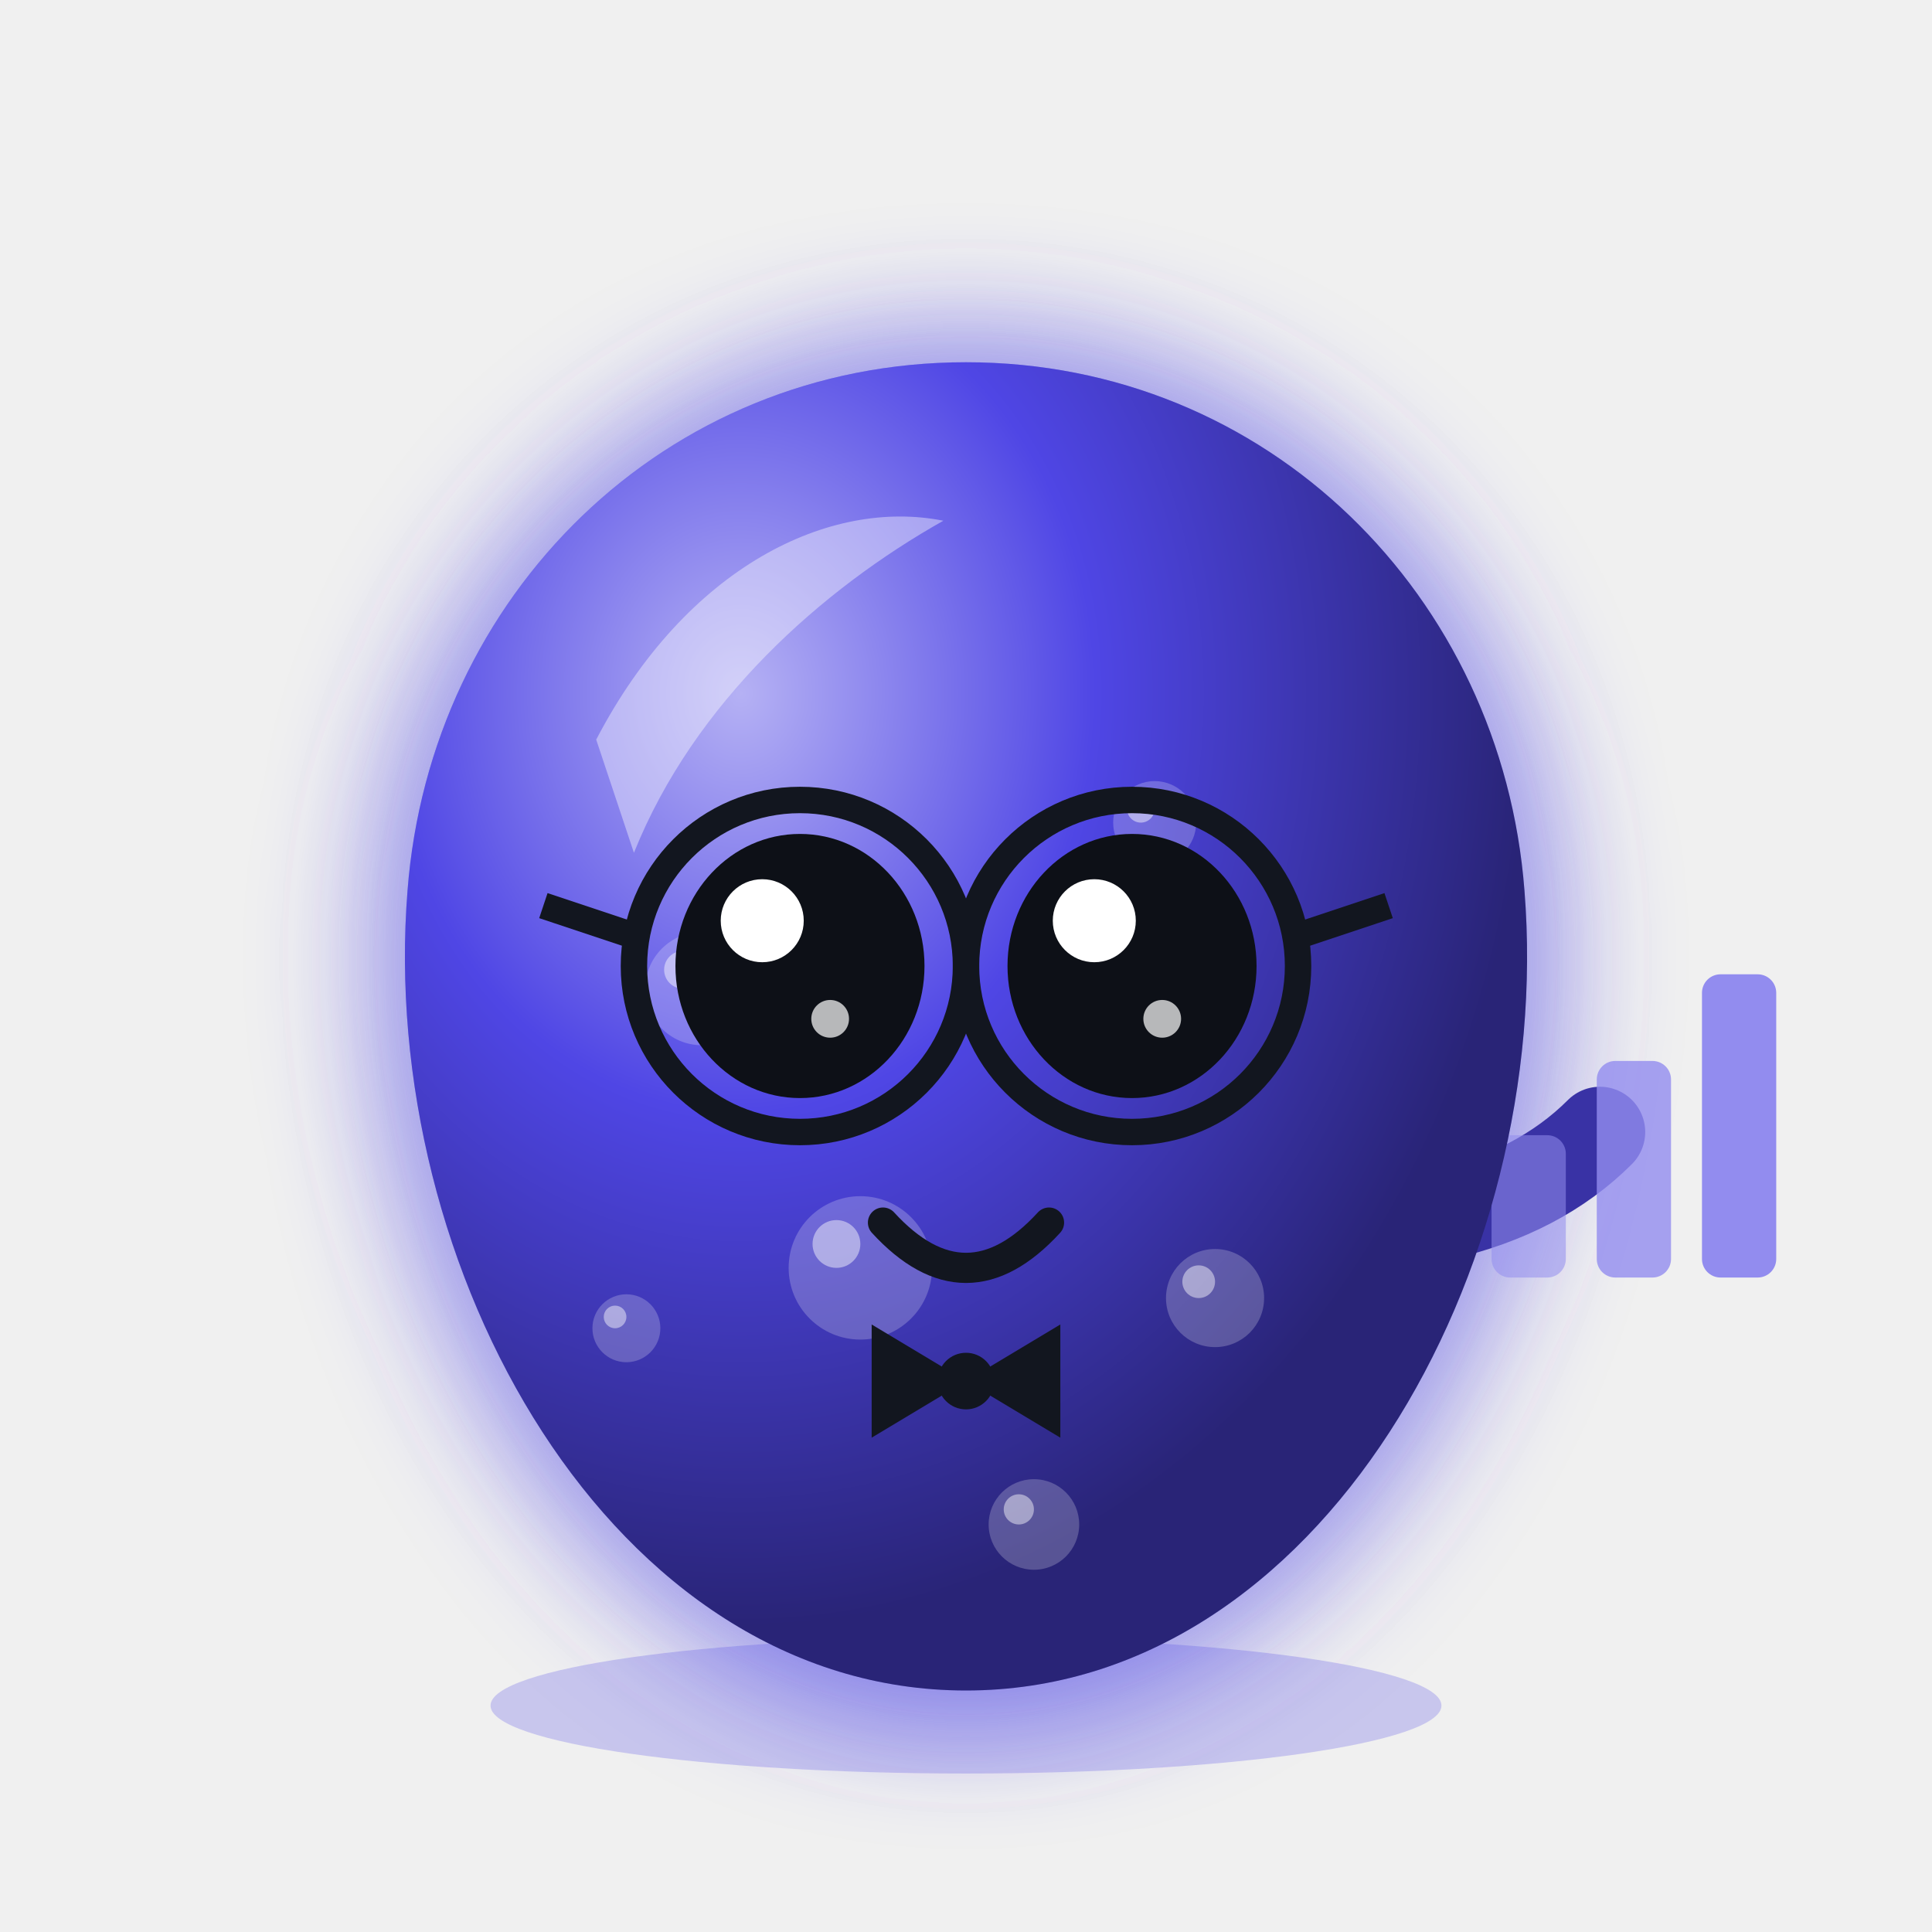
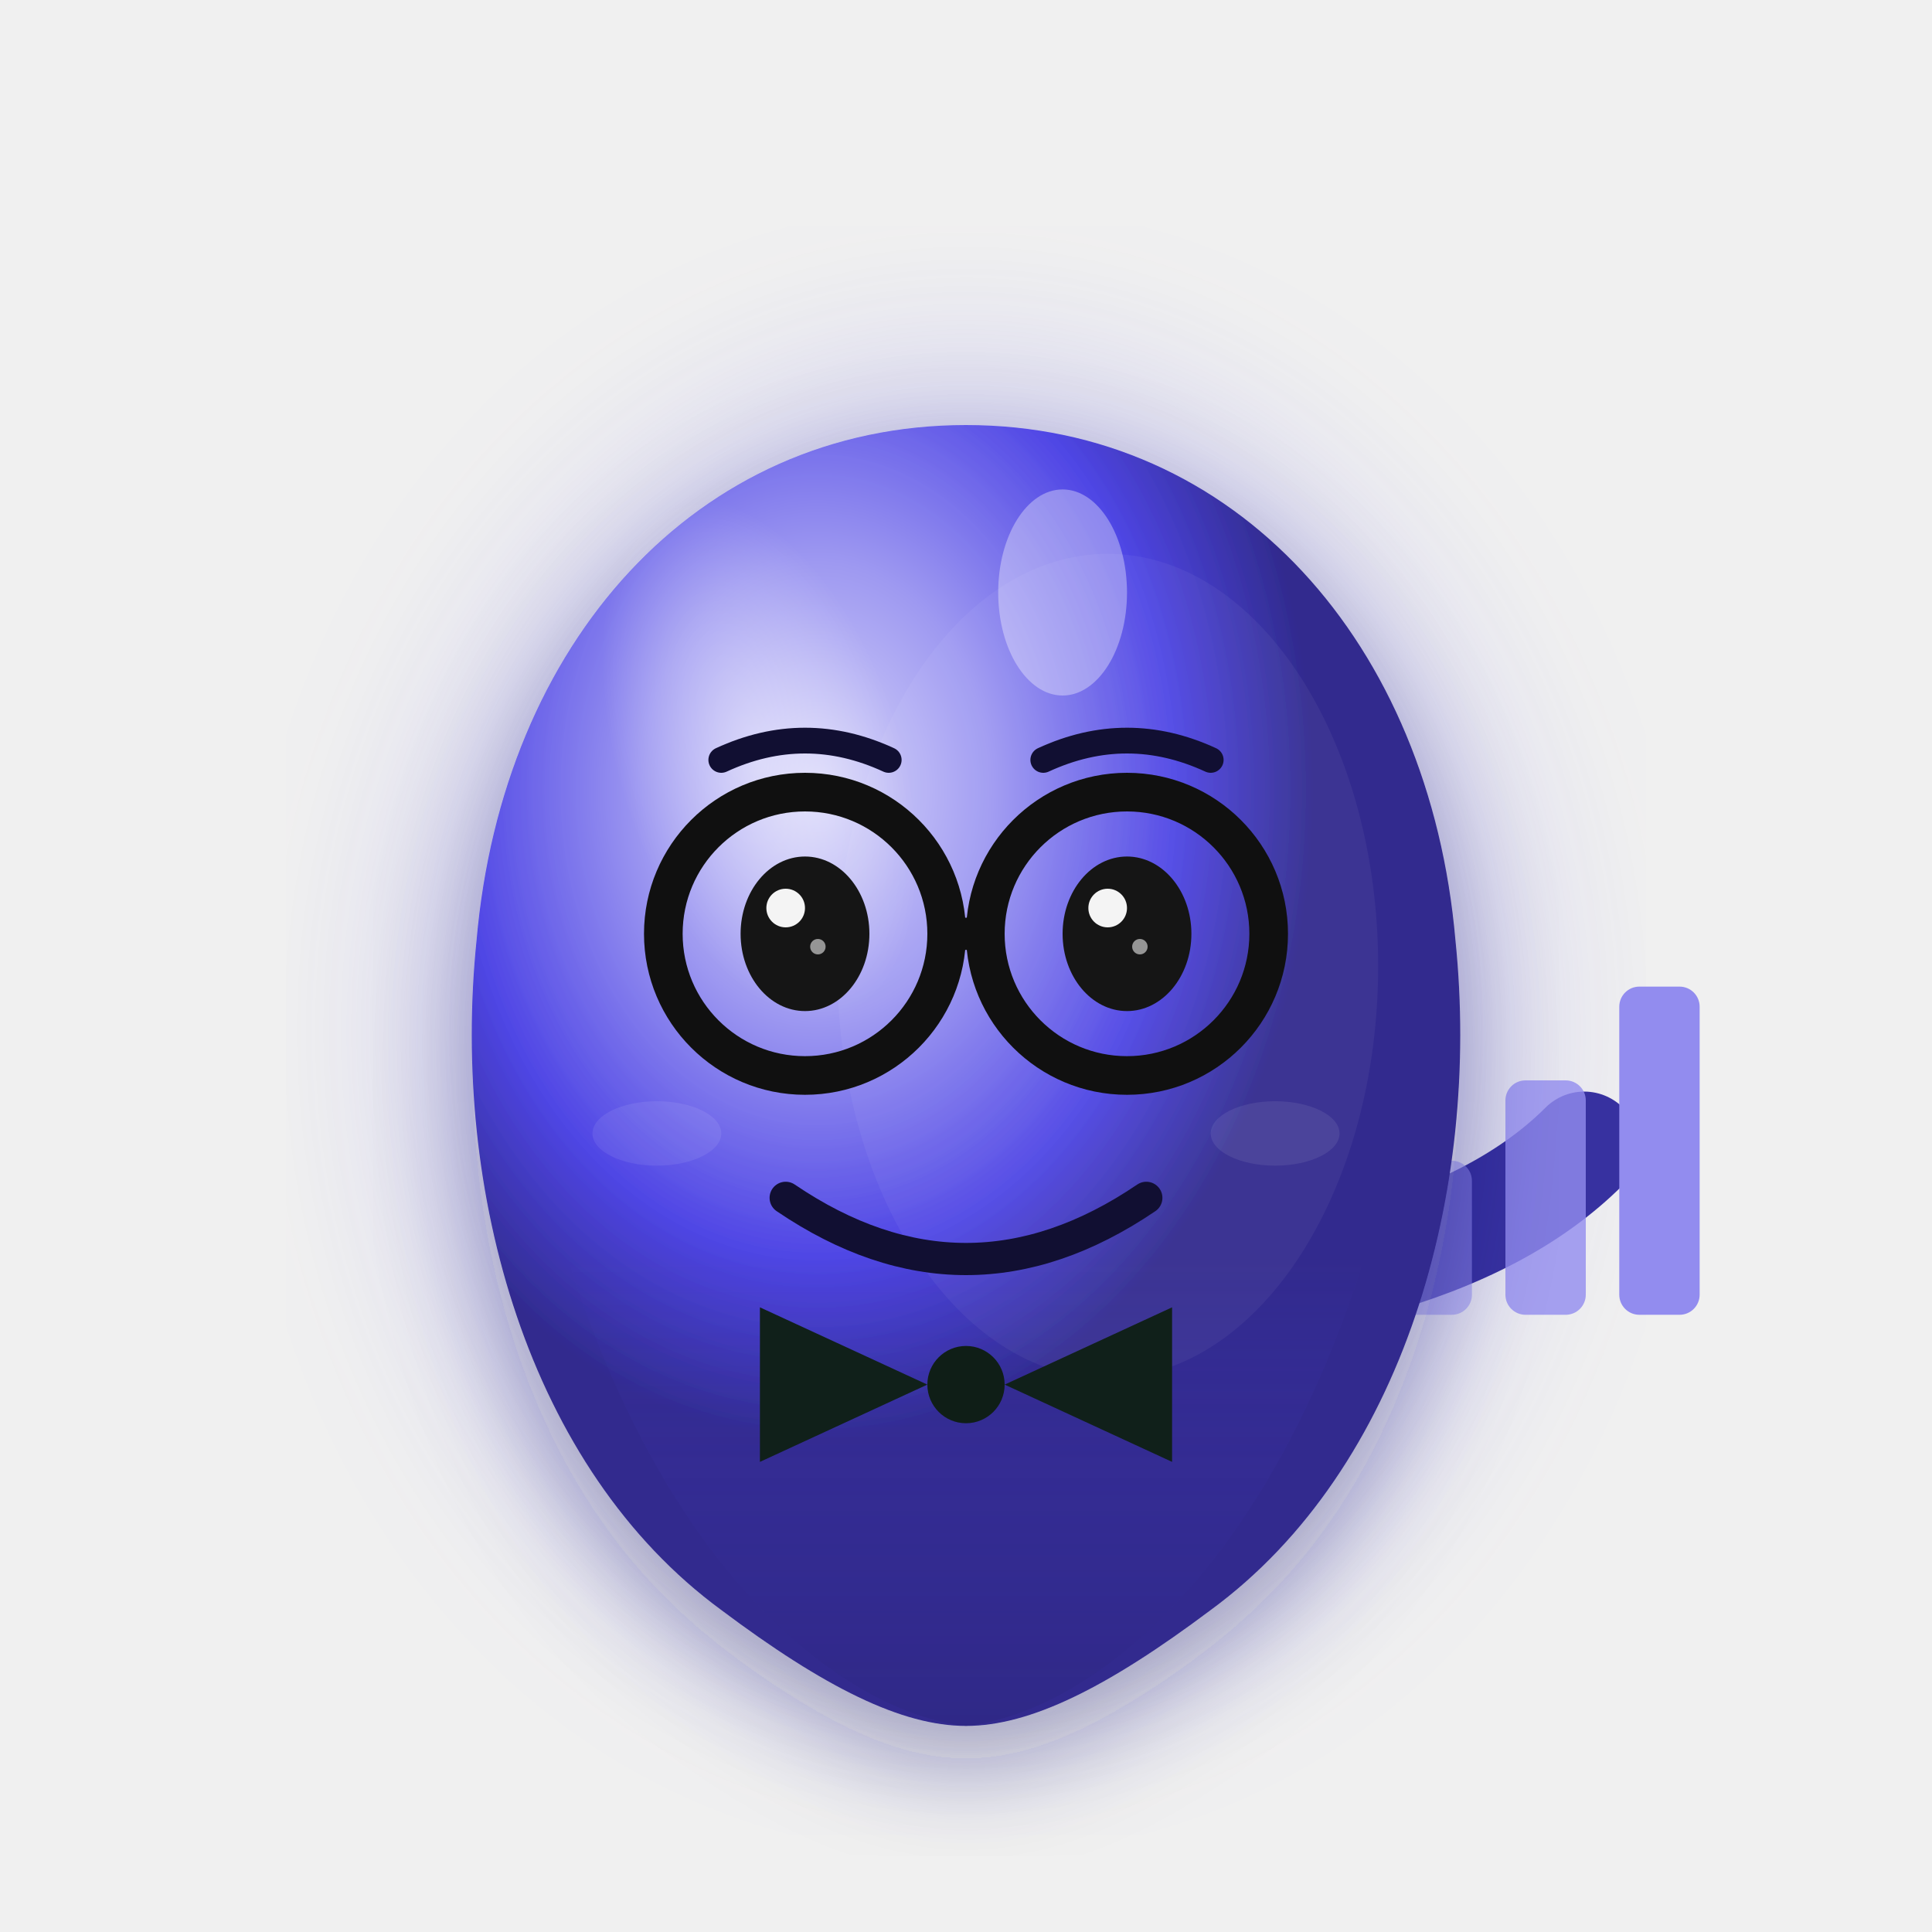
- <svg xmlns="http://www.w3.org/2000/svg" width="512" height="512" viewBox="0 0 512 512" role="img" aria-label="Анализаторът">
+ <svg xmlns="http://www.w3.org/2000/svg" width="300" height="300" viewBox="0 0 300 300" role="img" aria-label="Анализаторът">
  <defs>
-     <radialGradient id="body-analizatora" cx="30%" cy="25%" r="70%">
-       <stop offset="0%" stop-color="#b5b1f4" />
-       <stop offset="45%" stop-color="#4f46e5" />
-       <stop offset="100%" stop-color="#292477" />
+     <radialGradient id="body-analizatora" cx="35%" cy="28%">
+       <stop offset="0%" stop-color="#d8d6f9" />
+       <stop offset="35%" stop-color="#9e99f1" />
+       <stop offset="72%" stop-color="#4f46e5" />
+       <stop offset="100%" stop-color="#312b8e" />
    </radialGradient>
-     <filter id="glow-analizatora" x="-50%" y="-50%" width="200%" height="200%">
-       <feGaussianBlur stdDeviation="18" result="blur" />
-       <feMerge>
-         <feMergeNode in="blur" />
-         <feMergeNode in="blur" />
-         <feMergeNode in="SourceGraphic" />
-       </feMerge>
+     <radialGradient id="inner-analizatora">
+       <stop offset="0%" stop-color="#ffffff" stop-opacity=".9" />
+       <stop offset="100%" stop-color="#ffffff" stop-opacity="0" />
+     </radialGradient>
+     <linearGradient id="bottom-analizatora" x1="0%" y1="0%" x2="0%" y2="100%">
+       <stop offset="0%" stop-color="#4f46e5" stop-opacity="0" />
+       <stop offset="100%" stop-color="#282373" />
+     </linearGradient>
+     <filter id="soft-analizatora">
+       <feGaussianBlur stdDeviation="12" />
+     </filter>
+     <filter id="shadow-analizatora">
+       <feDropShadow dx="0" dy="6" stdDeviation="8" flood-color="#242067" flood-opacity=".35" />
    </filter>
  </defs>
-   <path d="M256 96 C336 96 398 158 404 236 C412 336 350 448 256 448 C162 448 100 336 108 236 C114 158 176 96 256 96Z" fill="#4f46e5" filter="url(#glow-analizatora)" opacity=".55" />
-   <ellipse cx="256" cy="452" rx="126" ry="18" fill="#4f46e5" opacity=".25" />
-   <path d="M382 322 q26 -6 42 -22" fill="none" stroke="#3932a5" stroke-width="24" stroke-linecap="round" />
-   <g transform="translate(392,250) scale(.82)">
-     <rect x="4" y="62" width="24" height="46" rx="6" fill="#928cef" opacity=".55" />
-     <rect x="38" y="38" width="24" height="70" rx="6" fill="#928cef" opacity=".8" />
-     <rect x="72" y="10" width="24" height="98" rx="6" fill="#928cef" />
+   <style>
+     .float{animation:mascotFloat 5s ease-in-out infinite;transform-origin:150px 170px}
+     .halo{animation:haloPulse 3s ease-in-out infinite;transform-origin:150px 160px}
+     .eye{animation:blink 5s infinite;transform-origin:center}
+     @keyframes mascotFloat{
+       0%,100%{transform:translateY(0) rotate(-1deg)}
+       25%{transform:translateY(-4px) rotate(.6deg)}
+       50%{transform:translateY(-8px) rotate(1deg)}
+       75%{transform:translateY(-4px) rotate(-.6deg)}}
+     @keyframes haloPulse{0%,100%{opacity:.35;transform:scale(.92)}50%{opacity:.8;transform:scale(1.06)}}
+     @keyframes blink{0%,47%{transform:scaleY(1)}49%,51%{transform:scaleY(.08)}53%,100%{transform:scaleY(1)}}
+     @media (prefers-reduced-motion:reduce){.float,.halo,.eye{animation:none}}
+   </style>
+   <ellipse class="halo" cx="150" cy="160" rx="88" ry="104" fill="#4f46e5" opacity=".18" filter="url(#soft-analizatora)" />
+   <g class="float">
+     <path d="M212 196 q22 -6 34 -18" fill="none" stroke="#3731a0" stroke-width="17" stroke-linecap="round" />
+     <g transform="translate(214,148) scale(.52)">
+       <rect x="4" y="62" width="24" height="46" rx="6" fill="#928cef" opacity=".55" />
+       <rect x="38" y="38" width="24" height="70" rx="6" fill="#928cef" opacity=".8" />
+       <rect x="72" y="10" width="24" height="98" rx="6" fill="#928cef" />
+     </g>
+     <path filter="url(#shadow-analizatora)" fill="url(#body-analizatora)" d="M150 66 C108 66 78 100 74 146 C70 185 82 228 112 250 C128 262 140 268 150 268 C160 268 172 262 188 250 C218 228 230 185 226 146 C222 100 192 66 150 66Z" />
+     <path opacity=".28" fill="url(#bottom-analizatora)" d="M88 195 C104 246 132 266 150 268 C168 266 196 246 212 195Z" />
+     <ellipse cx="118" cy="118" rx="22" ry="42" fill="url(#inner-analizatora)" opacity=".45" transform="rotate(-18 118 118)" />
+     <ellipse cx="165" cy="92" rx="10" ry="16" fill="#ffffff" opacity=".35" />
+     <ellipse cx="172" cy="150" rx="42" ry="64" fill="#ffffff" opacity=".05" />
+     <ellipse cx="102" cy="176" rx="10" ry="5" fill="#ffffff" opacity=".08" />
+     <ellipse cx="198" cy="176" rx="10" ry="5" fill="#ffffff" opacity=".08" />
+     <g class="eye">
+       <ellipse cx="125" cy="145" rx="10" ry="12" fill="#151515" />
+       <circle cx="122" cy="141" r="3" fill="#ffffff" opacity=".95" />
+       <circle cx="127" cy="147" r="1.2" fill="#ffffff" opacity=".55" />
+     </g>
+     <g class="eye">
+       <ellipse cx="175" cy="145" rx="10" ry="12" fill="#151515" />
+       <circle cx="172" cy="141" r="3" fill="#ffffff" opacity=".95" />
+       <circle cx="177" cy="147" r="1.2" fill="#ffffff" opacity=".55" />
+     </g>
+     <g class="glasses" fill="none" stroke="#101010" stroke-width="6">
+       <circle cx="125" cy="145" r="22" />
+       <circle cx="175" cy="145" r="22" />
+       <path d="M147 145 h6" stroke-width="5" />
+     </g>
+     <path d="M112 118 Q125 112 138 118" stroke="#110f32" stroke-width="4" stroke-linecap="round" fill="none" />
+     <path d="M162 118 Q175 112 188 118" stroke="#110f32" stroke-width="4" stroke-linecap="round" fill="none" />
+     <path d="M122 186 Q150 205 178 186" stroke="#110f32" stroke-width="5" stroke-linecap="round" fill="none" />
+     <polygon points="144,215 118,203 118,227" fill="#10201a" />
+     <polygon points="156,215 182,203 182,227" fill="#10201a" />
+     <circle cx="150" cy="215" r="6" fill="#0F1E17" />
  </g>
-   <path d="M256 96 C336 96 398 158 404 236 C412 336 350 448 256 448 C162 448 100 336 108 236 C114 158 176 96 256 96Z" fill="url(#body-analizatora)" />
-   <path d="M158 196 C182 150 220 132 250 138 C218 156 184 186 168 226Z" fill="#ffffff" opacity=".4" />
-   <circle cx="186" cy="262" r="15" fill="#ffffff" opacity=".22" />
-   <circle cx="181" cy="257" r="5" fill="#ffffff" opacity=".45" />
-   <circle cx="306" cy="218" r="11" fill="#ffffff" opacity=".22" />
-   <circle cx="302.333" cy="214.333" r="3.667" fill="#ffffff" opacity=".45" />
-   <circle cx="228" cy="336" r="19" fill="#ffffff" opacity=".22" />
-   <circle cx="221.667" cy="329.667" r="6.333" fill="#ffffff" opacity=".45" />
-   <circle cx="322" cy="344" r="13" fill="#ffffff" opacity=".22" />
-   <circle cx="317.667" cy="339.667" r="4.333" fill="#ffffff" opacity=".45" />
-   <circle cx="166" cy="352" r="9" fill="#ffffff" opacity=".22" />
-   <circle cx="163" cy="349" r="3" fill="#ffffff" opacity=".45" />
-   <circle cx="274" cy="404" r="12" fill="#ffffff" opacity=".22" />
-   <circle cx="270" cy="400" r="4" fill="#ffffff" opacity=".45" />
-   <ellipse cx="212" cy="256" rx="33" ry="35" fill="#0d1017" />
-   <ellipse cx="300" cy="256" rx="33" ry="35" fill="#0d1017" />
-   <circle cx="202" cy="244" r="11" fill="#ffffff" />
-   <circle cx="290" cy="244" r="11" fill="#ffffff" />
-   <circle cx="220" cy="270" r="5" fill="#ffffff" opacity=".7" />
-   <circle cx="308" cy="270" r="5" fill="#ffffff" opacity=".7" />
-   <g fill="none" stroke="#12161f" stroke-width="7">
-     <circle cx="212" cy="256" r="44" />
-     <circle cx="300" cy="256" r="44" />
-     <path d="M256 256 h0" />
-     <path d="M168 248 l-24 -8" />
-     <path d="M344 248 l24 -8" />
-   </g>
-   <path d="M234 324 q22 24 44 0" fill="none" stroke="#12161f" stroke-width="8" stroke-linecap="round" />
-   <path d="M256 366 l-25 -15 v30Z M256 366 l25 -15 v30Z" fill="#12161f" />
-   <circle cx="256" cy="366" r="7.5" fill="#12161f" />
</svg>
